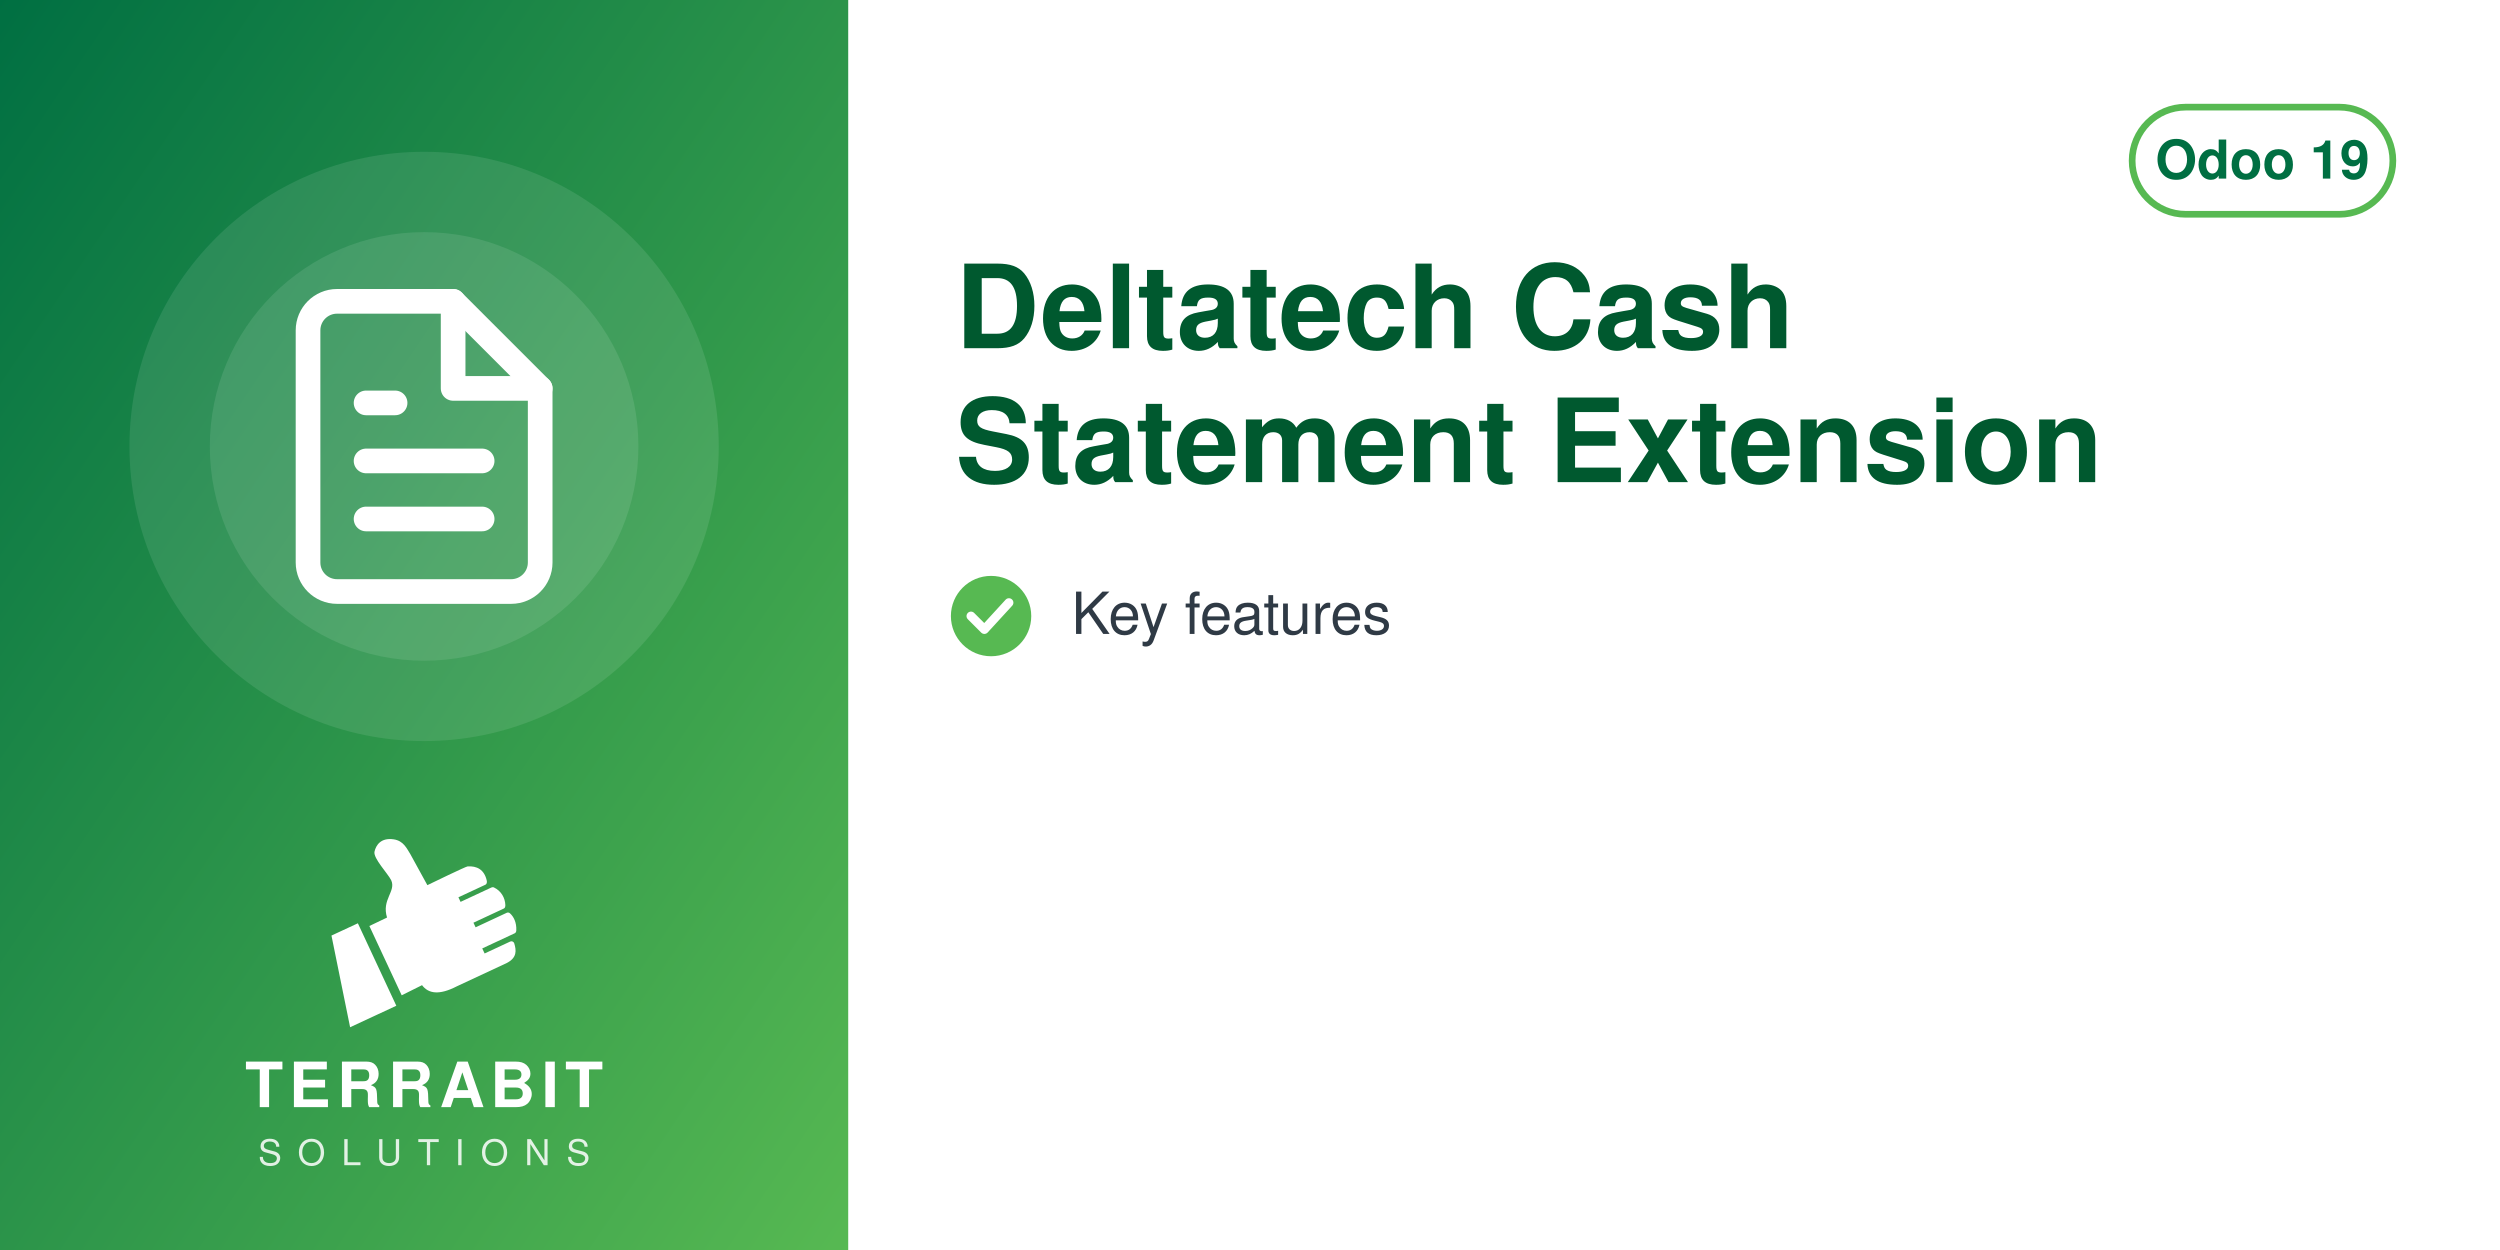
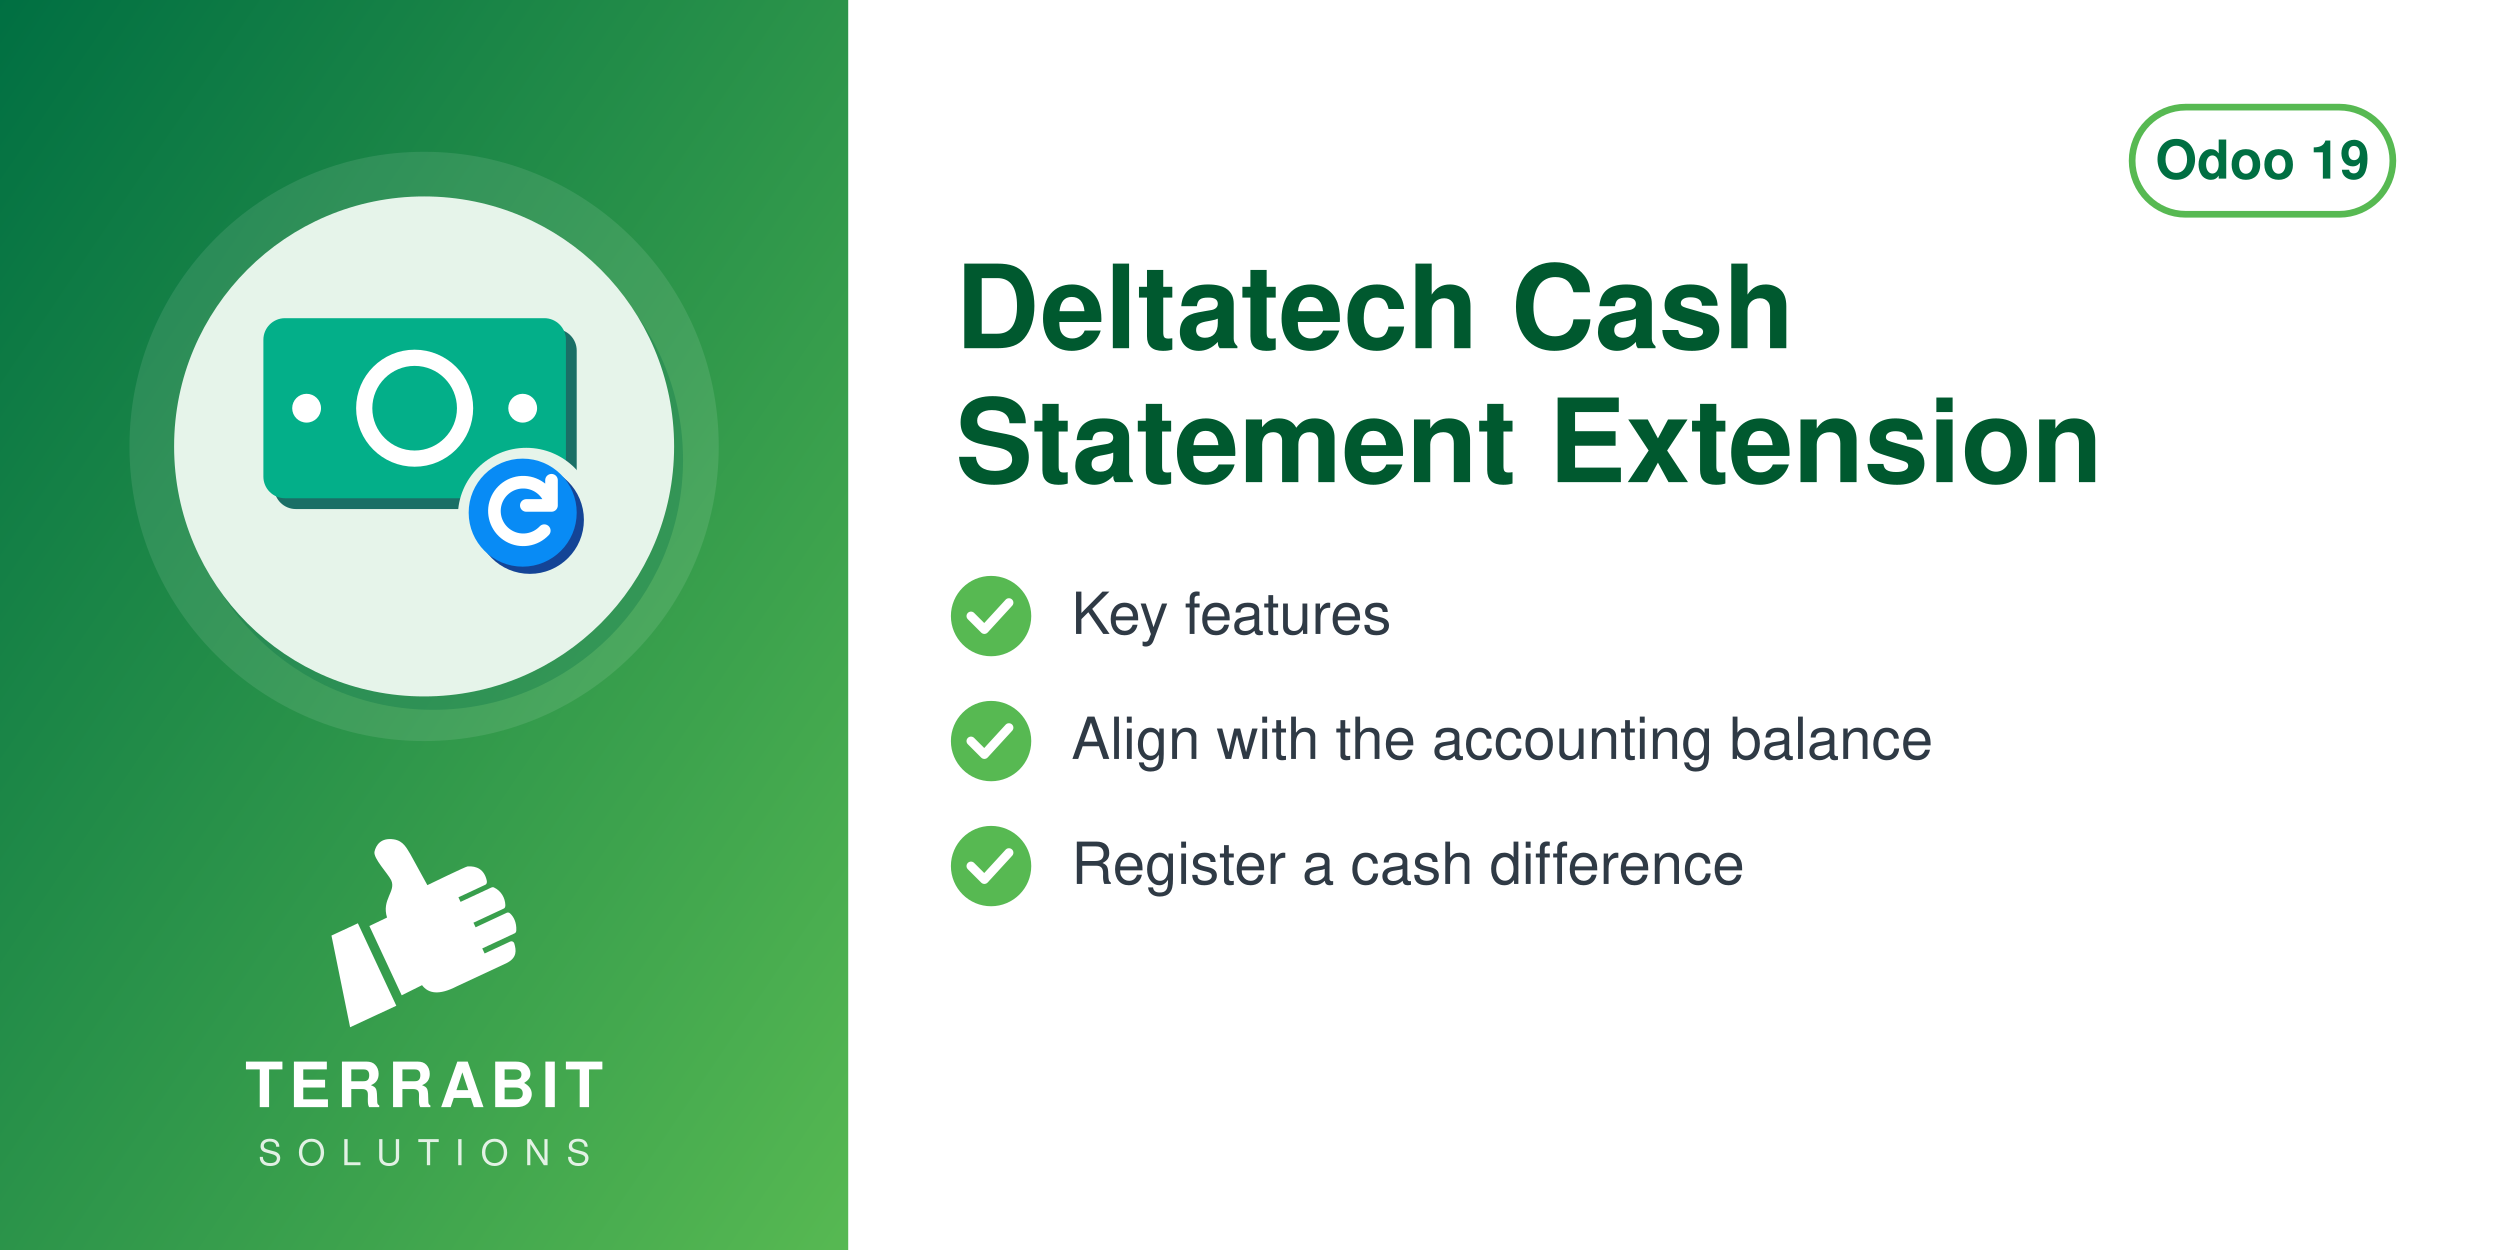
<svg xmlns="http://www.w3.org/2000/svg" width="560" height="280" viewBox="0 0 560 280">
  <defs>
    <linearGradient id="g" x1="0" y1="0" x2="1" y2="1">
      <stop offset="0" stop-color="#006F42" />
      <stop offset="1" stop-color="#57B952" />
    </linearGradient>
  </defs>
  <rect width="560" height="280" fill="#FFFFFF" />
  <rect width="190" height="280" fill="url(#g)" />
  <circle cx="95.0" cy="100" r="66" fill="white" opacity="0.10" />
-   <circle cx="95.0" cy="100" r="48" fill="white" opacity="0.10" />
-   <svg x="56.0" y="61.0" width="78" height="78" viewBox="0 0 24 24">
-     <g fill="none" stroke="white" stroke-width="1.7" stroke-linecap="round" stroke-linejoin="round">
-       <path d="M14 2H6a2 2 0 0 0-2 2v16a2 2 0 0 0 2 2h12a2 2 0 0 0 2-2V8z" />
-       <path d="M14 2v6h6M8 13h8M8 17h8M8 9h2" />
+   <circle cx="97.0" cy="103" r="56" fill="#006F42" opacity="0.30" />
+   <circle cx="95.0" cy="100" r="56" fill="#E6F4EA" />
+   <svg x="54.0" y="59.0" width="82" height="82" viewBox="0 0 100 100" preserveAspectRatio="xMidYMid meet">
+     <g transform="translate(2.16,-6.68) scale(0.9838)">
+       <defs>
+         <mask id="mi-cut" maskUnits="userSpaceOnUse" x="-20" y="-20" width="140" height="140">
+           <rect x="-20" y="-20" width="140" height="140" fill="#fff" />
+           <circle cx="77" cy="77" r="19" fill="#000" />
+         </mask>
+       </defs>
+       <g mask="url(#mi-cut)">
+         <g transform="translate(3,3)" fill="#1A6F66">
+           <rect x="4" y="22" width="84" height="50" rx="6" />
+         </g>
+         <g fill="#03AF89">
+           <rect x="4" y="22" width="84" height="50" rx="6" />
+         </g>
+         <circle cx="46" cy="47" r="14" fill="none" stroke="#FFFFFF" stroke-width="4.5" />
+         <g fill="#FFFFFF">
+           <circle cx="16" cy="47" r="4" />
+           <circle cx="76" cy="47" r="4" />
+         </g>
+       </g>
+       <circle cx="78" cy="78" r="15" fill="#144496" />
+       <circle cx="76" cy="76" r="15" fill="#088BF5" />
+       <path d="M84,74 a8,8 0 1 0 -2,7 M84,67 v7 h-7" fill="none" stroke="#FFFFFF" stroke-width="3.5" stroke-linecap="round" stroke-linejoin="round" />
    </g>
  </svg>
  <svg x="72.0" y="186" width="46" height="46" viewBox="4045 2535 3400 3400" preserveAspectRatio="xMidYMid meet">
    <path fill="#FFFFFF" d="M4648.32 4073.59l636.59 1365.17 -765.09 355.96 -308.63 -1517.87 437.13 -203.26zm725.61 1192.32l336.75 -167.88c105.65,140.85 282.69,170.72 576.82,18.8l819.92 -382.33c181.4,-90.13 164.26,-214.57 130.07,-328.43 -4.28,-14.25 -13.68,-24.81 -27.34,-30.7 -13.67,-5.89 -27.61,-5.11 -41.09,1.18l-422.32 196.93 -39.04 -83.72 538.07 -250.91c16.64,-7.76 24.7,-27.69 25.58,-46.04 6.48,-134.33 -44.36,-230.89 -105.84,-285.23 -15.2,-13.44 -35.71,-15.59 -54.12,-7l-513.92 239.64 -35.6 -76.34 506.31 -236.1c17.69,-8.25 22.52,-36.93 21.83,-56.45 -4.1,-117.31 -67.62,-232.74 -187.72,-290.66 -13.94,-6.72 -28.64,-6.36 -42.69,0.19l-511.21 238.38 -35.37 -75.86 448.98 -209.36c20.44,-9.53 25.81,-42.28 21.02,-64.32 -41.02,-189.07 -167.92,-247.8 -318.14,-237.87 -29.39,1.94 -589.86,273.16 -665.95,310.54l-281.84 -513.57c-59.06,-93.13 -112.7,-221.7 -276.47,-245.13 -211.24,-30.22 -291.56,94.38 -316.89,203.13 -25.32,108.75 223.84,365.99 276.05,473.69 85.52,184.27 -161.86,318.11 -68.41,617.99l-292.54 139.94 535.09 1147.51z" />
  </svg>
  <text x="95.0" y="248" text-anchor="middle" font-family="Helvetica,Arial,sans-serif" font-size="14" font-weight="800" letter-spacing="1.4" fill="white">TERRABIT</text>
  <text x="95.0" y="261" text-anchor="middle" font-family="Helvetica,Arial,sans-serif" font-size="8" font-weight="500" letter-spacing="3.6" fill="white" opacity="0.85">SOLUTIONS</text>
  <g>
    <rect x="477.6" y="24" width="58.4" height="24" rx="12" fill="none" stroke="#57B952" stroke-width="1.5" />
    <text x="506.8" y="40" text-anchor="middle" font-family="Helvetica,Arial,sans-serif" font-size="12" font-weight="700" fill="#006F42">Odoo 19</text>
  </g>
  <text x="214" y="78" font-family="Helvetica,Arial,sans-serif" font-size="26" font-weight="700" fill="#00592F">Deltatech Cash</text>
  <text x="214" y="108" font-family="Helvetica,Arial,sans-serif" font-size="26" font-weight="700" fill="#00592F">Statement Extension</text>
  <circle cx="222" cy="138" r="9" fill="#57B952" />
  <path d="M217.5 138 l3 3 l5.5 -6" fill="none" stroke="white" stroke-width="2" stroke-linecap="round" stroke-linejoin="round" />
  <text x="240" y="142" font-family="Helvetica,Arial,sans-serif" font-size="13" fill="#2F3A45">Key features</text>
+   <circle cx="222" cy="166" r="9" fill="#57B952" />
+   <path d="M217.5 166 l3 3 l5.5 -6" fill="none" stroke="white" stroke-width="2" stroke-linecap="round" stroke-linejoin="round" />
+   <text x="240" y="170" font-family="Helvetica,Arial,sans-serif" font-size="13" fill="#2F3A45">Align with the accounting balance</text>
+   <circle cx="222" cy="194" r="9" fill="#57B952" />
+   <path d="M217.5 194 l3 3 l5.5 -6" fill="none" stroke="white" stroke-width="2" stroke-linecap="round" stroke-linejoin="round" />
+   <text x="240" y="198" font-family="Helvetica,Arial,sans-serif" font-size="13" fill="#2F3A45">Register a cash difference</text>
</svg>
